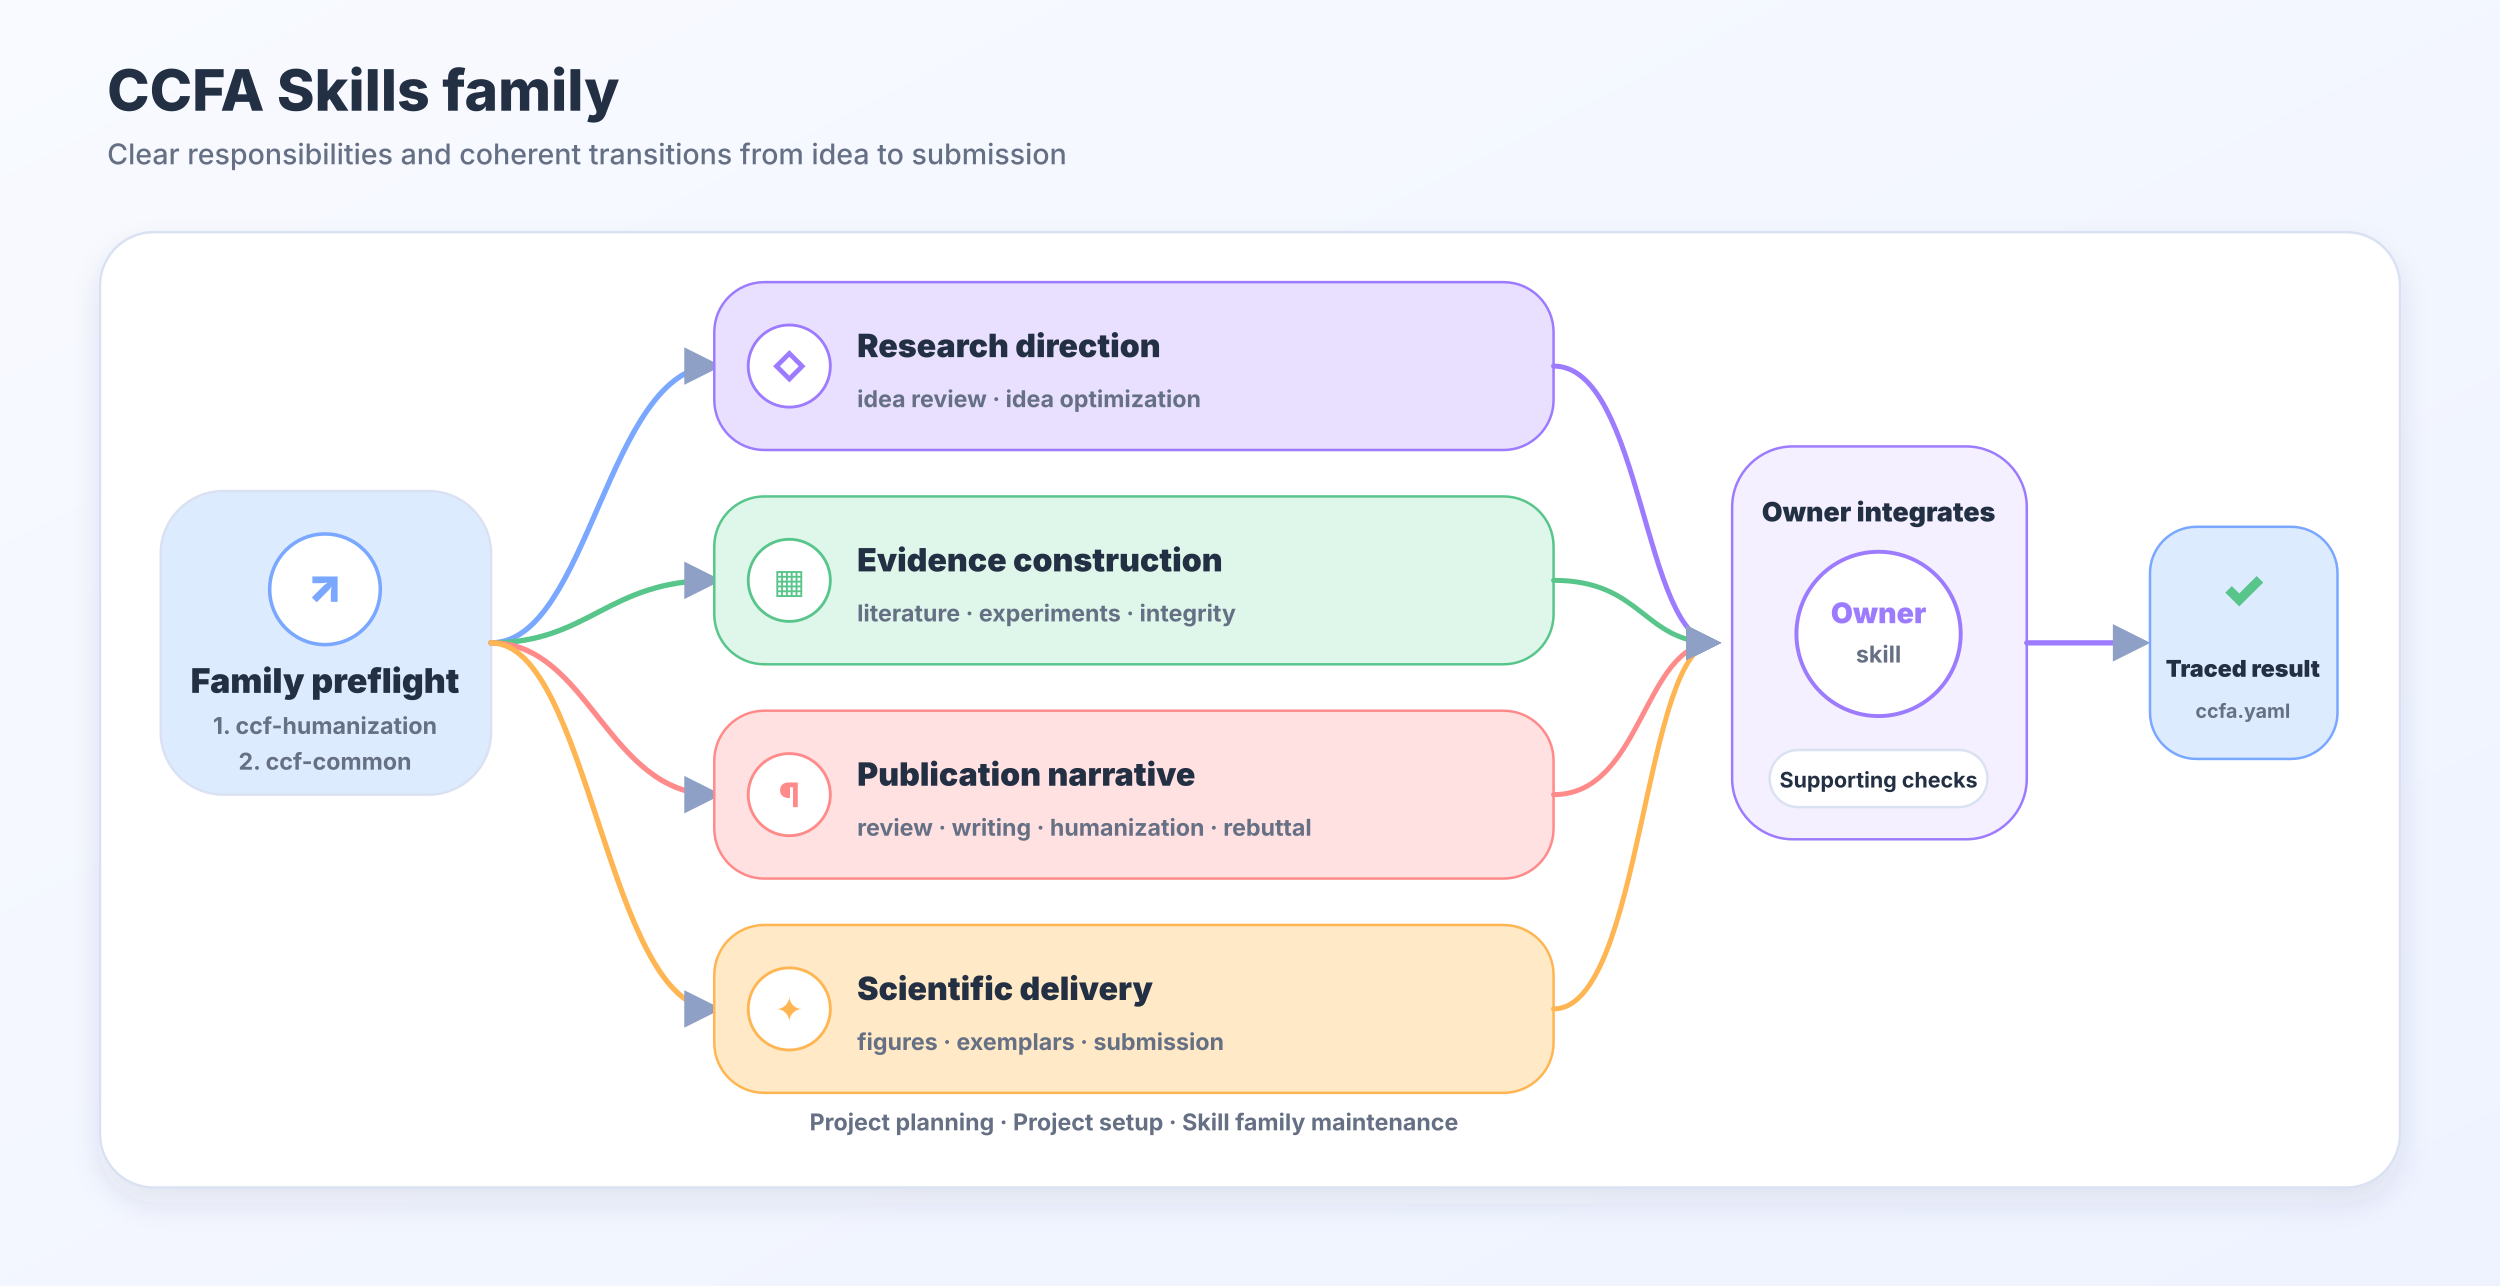
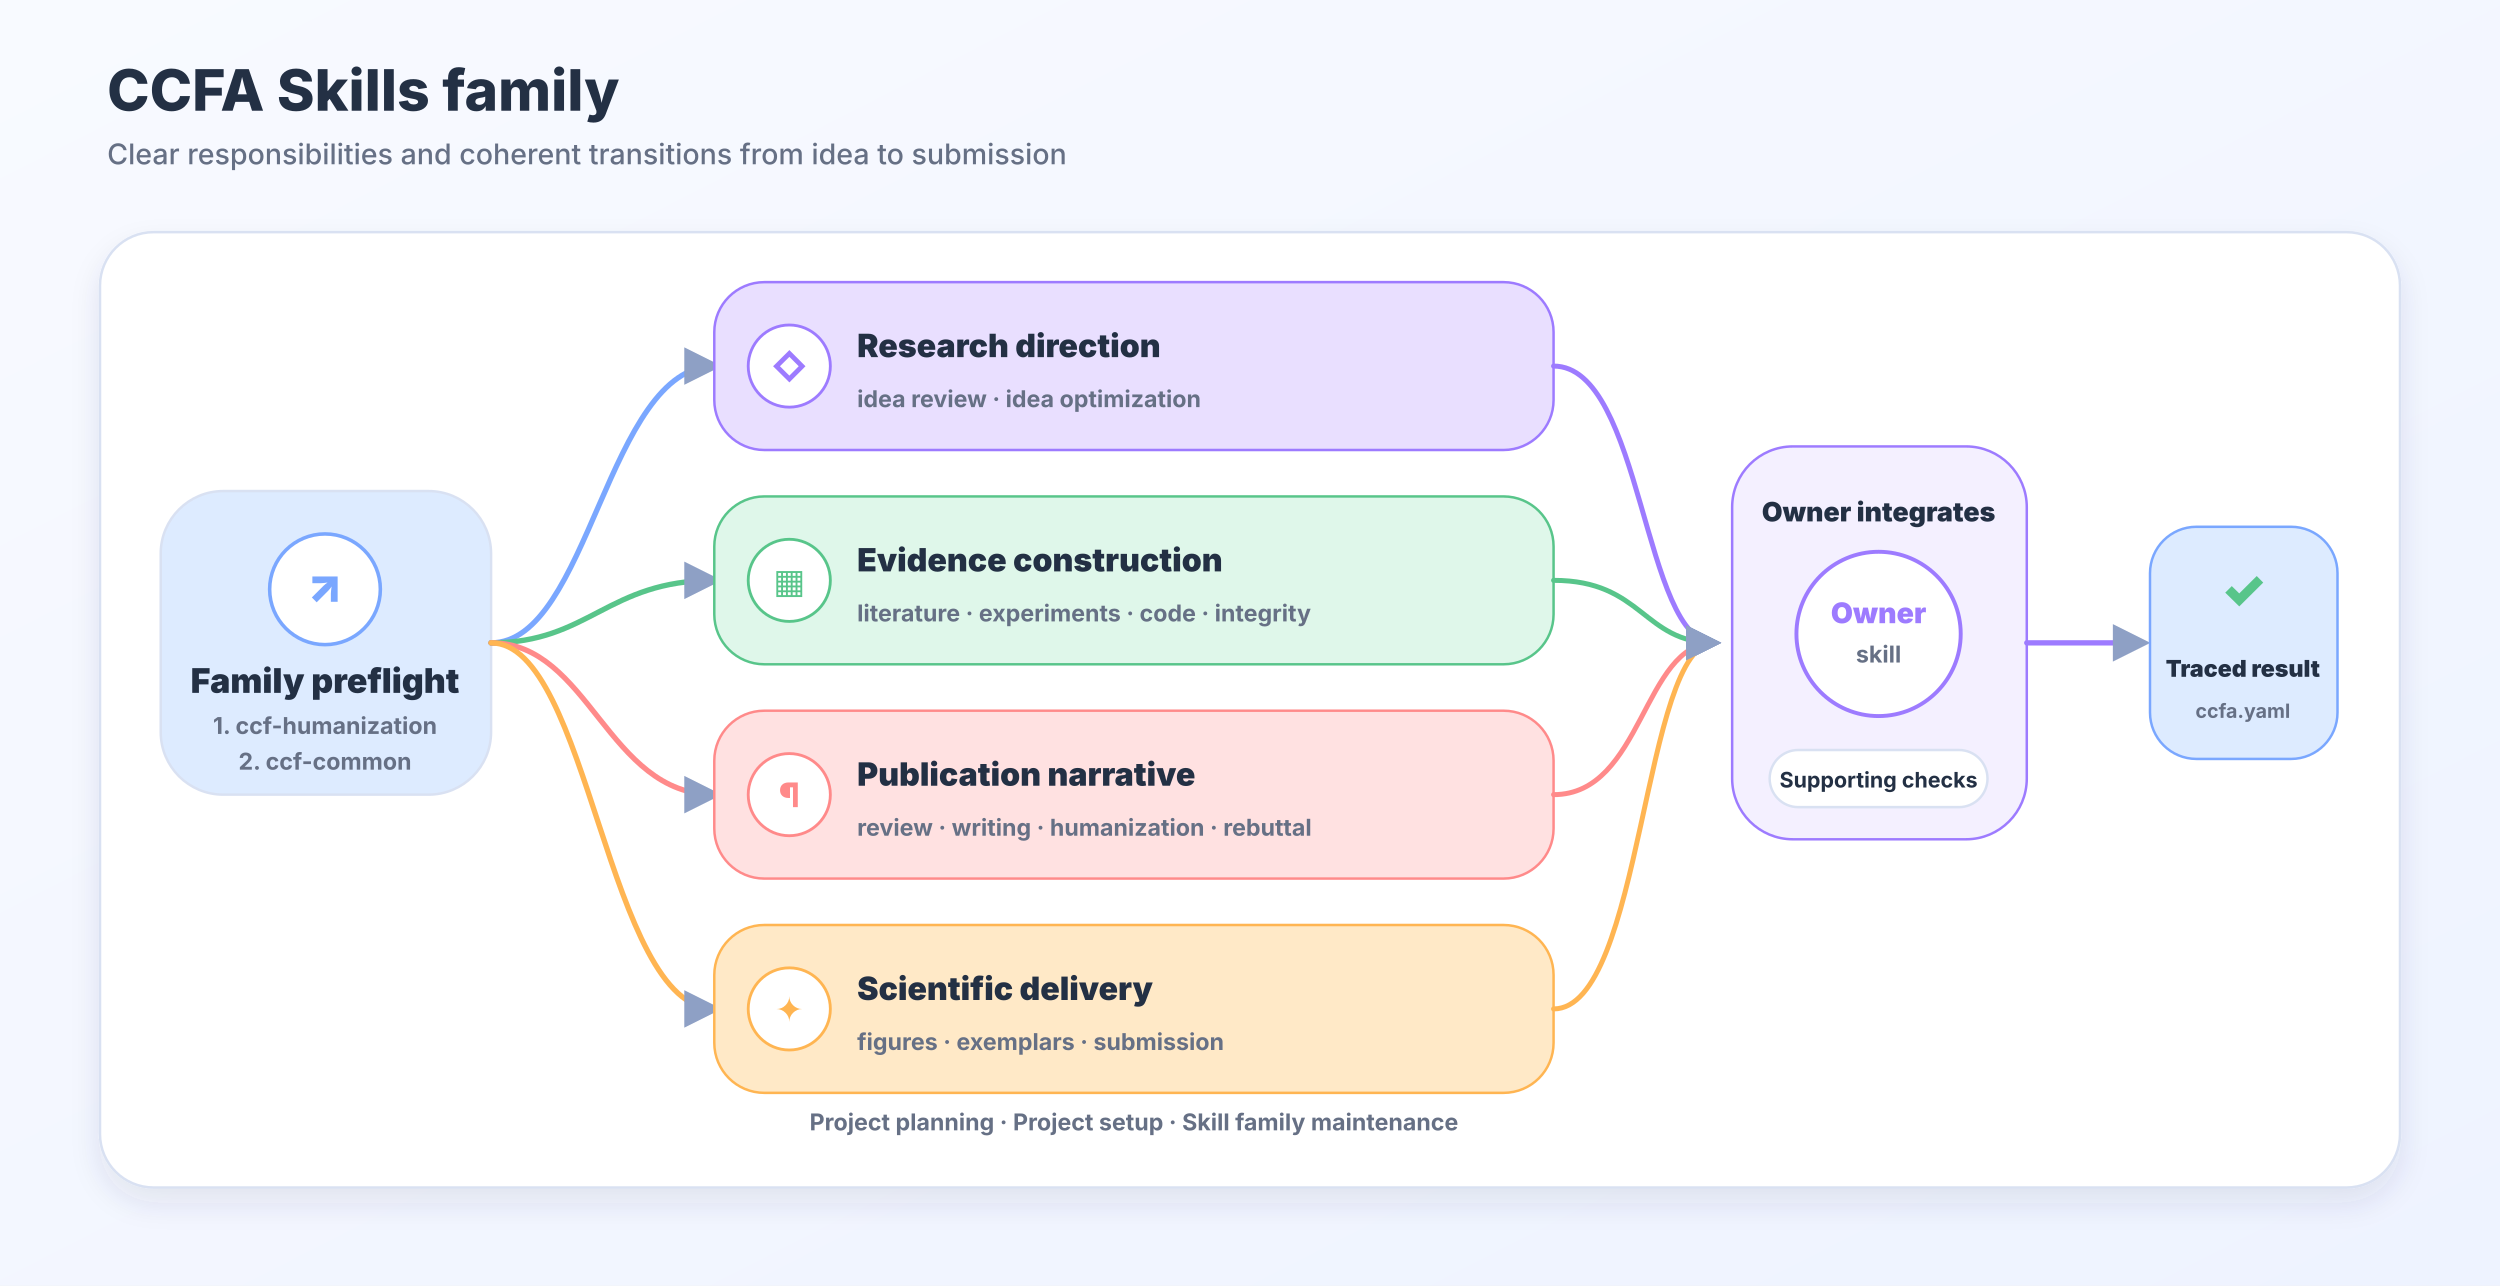
<svg xmlns="http://www.w3.org/2000/svg" width="1400" height="720" viewBox="0 0 1400 720" role="img">
  <defs>
    <marker id="arrow" viewBox="0 0 10 10" refX="8" refY="5" markerWidth="7" markerHeight="7" orient="auto-start-reverse">
      <path d="M 0 0 L 10 5 L 0 10 z" fill="#8EA0C5" />
    </marker>
    <filter id="softShadow" x="-15%" y="-20%" width="130%" height="145%">
      <feDropShadow dx="0" dy="8" stdDeviation="8" flood-color="#2F3A5F" flood-opacity="0.10" />
    </filter>
    <linearGradient id="hero" x1="0" x2="1" y1="0" y2="1">
      <stop offset="0%" stop-color="#F8FAFF" />
      <stop offset="100%" stop-color="#EEF3FF" />
    </linearGradient>
  </defs>
  <rect width="1400" height="720" fill="url(#hero)" />
  <style>
text { font-family: Inter, "Noto Sans SC", "Microsoft YaHei", Arial, sans-serif; }
.small { fill: #667085; font-size: 13px; }
.mono { font-family: "JetBrains Mono", Consolas, monospace; }
</style>
  <text x="60" y="62" font-size="32" font-weight="800" fill="#233044" text-anchor="start">CCFA Skills family</text>
  <text x="60" y="92" font-size="16" font-weight="500" fill="#667085" text-anchor="start">Clear responsibilities and coherent transitions from idea to submission</text>
  <rect x="56" y="130" width="1288" height="535" rx="30" fill="#FFFFFF" stroke="#D9E1F2" stroke-width="1.4" filter="url(#softShadow)" />
  <rect x="90" y="275" width="185" height="170" rx="35" fill="#DDEBFF" stroke="#D9E1F2" stroke-width="1.4" />
  <circle cx="182" cy="330" r="31" fill="#FFFFFF" stroke="#7AA7FF" stroke-width="2.0" />
  <text x="182" y="337" font-size="26" font-weight="900" fill="#7AA7FF" text-anchor="middle">↗</text>
  <text x="182" y="388" font-size="19" font-weight="850" fill="#233044" text-anchor="middle">Family preflight</text>
  <text x="182" y="411" font-size="13" font-weight="700" fill="#667085" text-anchor="middle">1. ccf-humanization</text>
  <text x="182" y="431" font-size="13" font-weight="700" fill="#667085" text-anchor="middle">2. ccf-common</text>
  <path d="M 275 360 C 330 360 340 205 400 205" fill="none" stroke="#7AA7FF" stroke-width="3.0" stroke-linecap="round" stroke-linejoin="round" marker-end="url(#arrow)" />
  <path d="M 275 360 C 330 360 340 325 400 325" fill="none" stroke="#58C58A" stroke-width="3.0" stroke-linecap="round" stroke-linejoin="round" marker-end="url(#arrow)" />
  <path d="M 275 360 C 330 360 340 445 400 445" fill="none" stroke="#FF8A8A" stroke-width="3.0" stroke-linecap="round" stroke-linejoin="round" marker-end="url(#arrow)" />
  <path d="M 275 360 C 330 360 340 565 400 565" fill="none" stroke="#FFB552" stroke-width="3.0" stroke-linecap="round" stroke-linejoin="round" marker-end="url(#arrow)" />
  <rect x="400" y="158" width="470" height="94" rx="28" fill="#E9DFFF" stroke="#9D7BFF" stroke-width="1.4" />
  <circle cx="442" cy="205" r="23" fill="#FFFFFF" stroke="#9D7BFF" stroke-width="1.6" />
  <text x="442" y="212" font-size="19" font-weight="850" fill="#9D7BFF" text-anchor="middle">◇</text>
  <text x="480" y="200" font-size="18" font-weight="850" fill="#233044" text-anchor="start">Research direction</text>
  <text x="480" y="228" font-size="13" font-weight="650" fill="#667085" text-anchor="start">idea review · idea optimization</text>
  <path d="M 870 205 C 920 205 920 360 960 360" fill="none" stroke="#9D7BFF" stroke-width="2.8" stroke-linecap="round" stroke-linejoin="round" marker-end="url(#arrow)" />
  <rect x="400" y="278" width="470" height="94" rx="28" fill="#DFF7EA" stroke="#58C58A" stroke-width="1.4" />
  <circle cx="442" cy="325" r="23" fill="#FFFFFF" stroke="#58C58A" stroke-width="1.6" />
  <text x="442" y="332" font-size="19" font-weight="850" fill="#58C58A" text-anchor="middle">▦</text>
  <text x="480" y="320" font-size="18" font-weight="850" fill="#233044" text-anchor="start">Evidence construction</text>
-   <text x="480" y="348" font-size="13" font-weight="650" fill="#667085" text-anchor="start">literature · experiments · integrity</text>
+   <text x="480" y="348" font-size="13" font-weight="650" fill="#667085" text-anchor="start">literature · experiments · code · integrity</text>
  <path d="M 870 325 C 920 325 920 360 960 360" fill="none" stroke="#58C58A" stroke-width="2.8" stroke-linecap="round" stroke-linejoin="round" marker-end="url(#arrow)" />
  <rect x="400" y="398" width="470" height="94" rx="28" fill="#FFE1E1" stroke="#FF8A8A" stroke-width="1.4" />
  <circle cx="442" cy="445" r="23" fill="#FFFFFF" stroke="#FF8A8A" stroke-width="1.6" />
  <text x="442" y="452" font-size="19" font-weight="850" fill="#FF8A8A" text-anchor="middle">¶</text>
  <text x="480" y="440" font-size="18" font-weight="850" fill="#233044" text-anchor="start">Publication narrative</text>
  <text x="480" y="468" font-size="13" font-weight="650" fill="#667085" text-anchor="start">review · writing · humanization · rebuttal</text>
  <path d="M 870 445 C 920 445 920 360 960 360" fill="none" stroke="#FF8A8A" stroke-width="2.8" stroke-linecap="round" stroke-linejoin="round" marker-end="url(#arrow)" />
  <rect x="400" y="518" width="470" height="94" rx="28" fill="#FFE9C7" stroke="#FFB552" stroke-width="1.4" />
  <circle cx="442" cy="565" r="23" fill="#FFFFFF" stroke="#FFB552" stroke-width="1.6" />
  <text x="442" y="572" font-size="19" font-weight="850" fill="#FFB552" text-anchor="middle">✦</text>
  <text x="480" y="560" font-size="18" font-weight="850" fill="#233044" text-anchor="start">Scientific delivery</text>
  <text x="480" y="588" font-size="13" font-weight="650" fill="#667085" text-anchor="start">figures · exemplars · submission</text>
  <path d="M 870 565 C 920 565 920 360 960 360" fill="none" stroke="#FFB552" stroke-width="2.8" stroke-linecap="round" stroke-linejoin="round" marker-end="url(#arrow)" />
  <rect x="970" y="250" width="165" height="220" rx="34" fill="#F4F0FF" stroke="#9D7BFF" stroke-width="1.4" />
  <text x="1052" y="292" font-size="15" font-weight="850" fill="#233044" text-anchor="middle">Owner integrates</text>
  <circle cx="1052" cy="355" r="46" fill="#FFFFFF" stroke="#9D7BFF" stroke-width="2.2" />
  <text x="1052" y="349" font-size="16" font-weight="900" fill="#9D7BFF" text-anchor="middle">Owner</text>
  <text x="1052" y="371" font-size="13" font-weight="750" fill="#667085" text-anchor="middle">skill</text>
  <rect x="991" y="420" width="122" height="32" rx="16" fill="#FFFFFF" stroke="#D9E1F2" stroke-width="1.4" />
  <text x="1052" y="441" font-size="12" font-weight="750" fill="#233044" text-anchor="middle">Supporting checks</text>
  <path d="M 1135 360 C 1170 360 1170 360 1200 360" fill="none" stroke="#9D7BFF" stroke-width="3.0" stroke-linecap="round" stroke-linejoin="round" marker-end="url(#arrow)" />
  <rect x="1204" y="295" width="105" height="130" rx="26" fill="#DDEBFF" stroke="#7AA7FF" stroke-width="1.4" />
  <text x="1256" y="340" font-size="28" font-weight="900" fill="#58C58A" text-anchor="middle">✓</text>
  <text x="1256" y="379" font-size="13" font-weight="850" fill="#233044" text-anchor="middle">Traced result</text>
  <text x="1256" y="402" font-size="11" font-weight="650" fill="#667085" text-anchor="middle">ccfa.yaml</text>
  <text x="635" y="633" font-size="13" font-weight="650" fill="#667085" text-anchor="middle">Project planning · Project setup · Skill family maintenance</text>
</svg>
